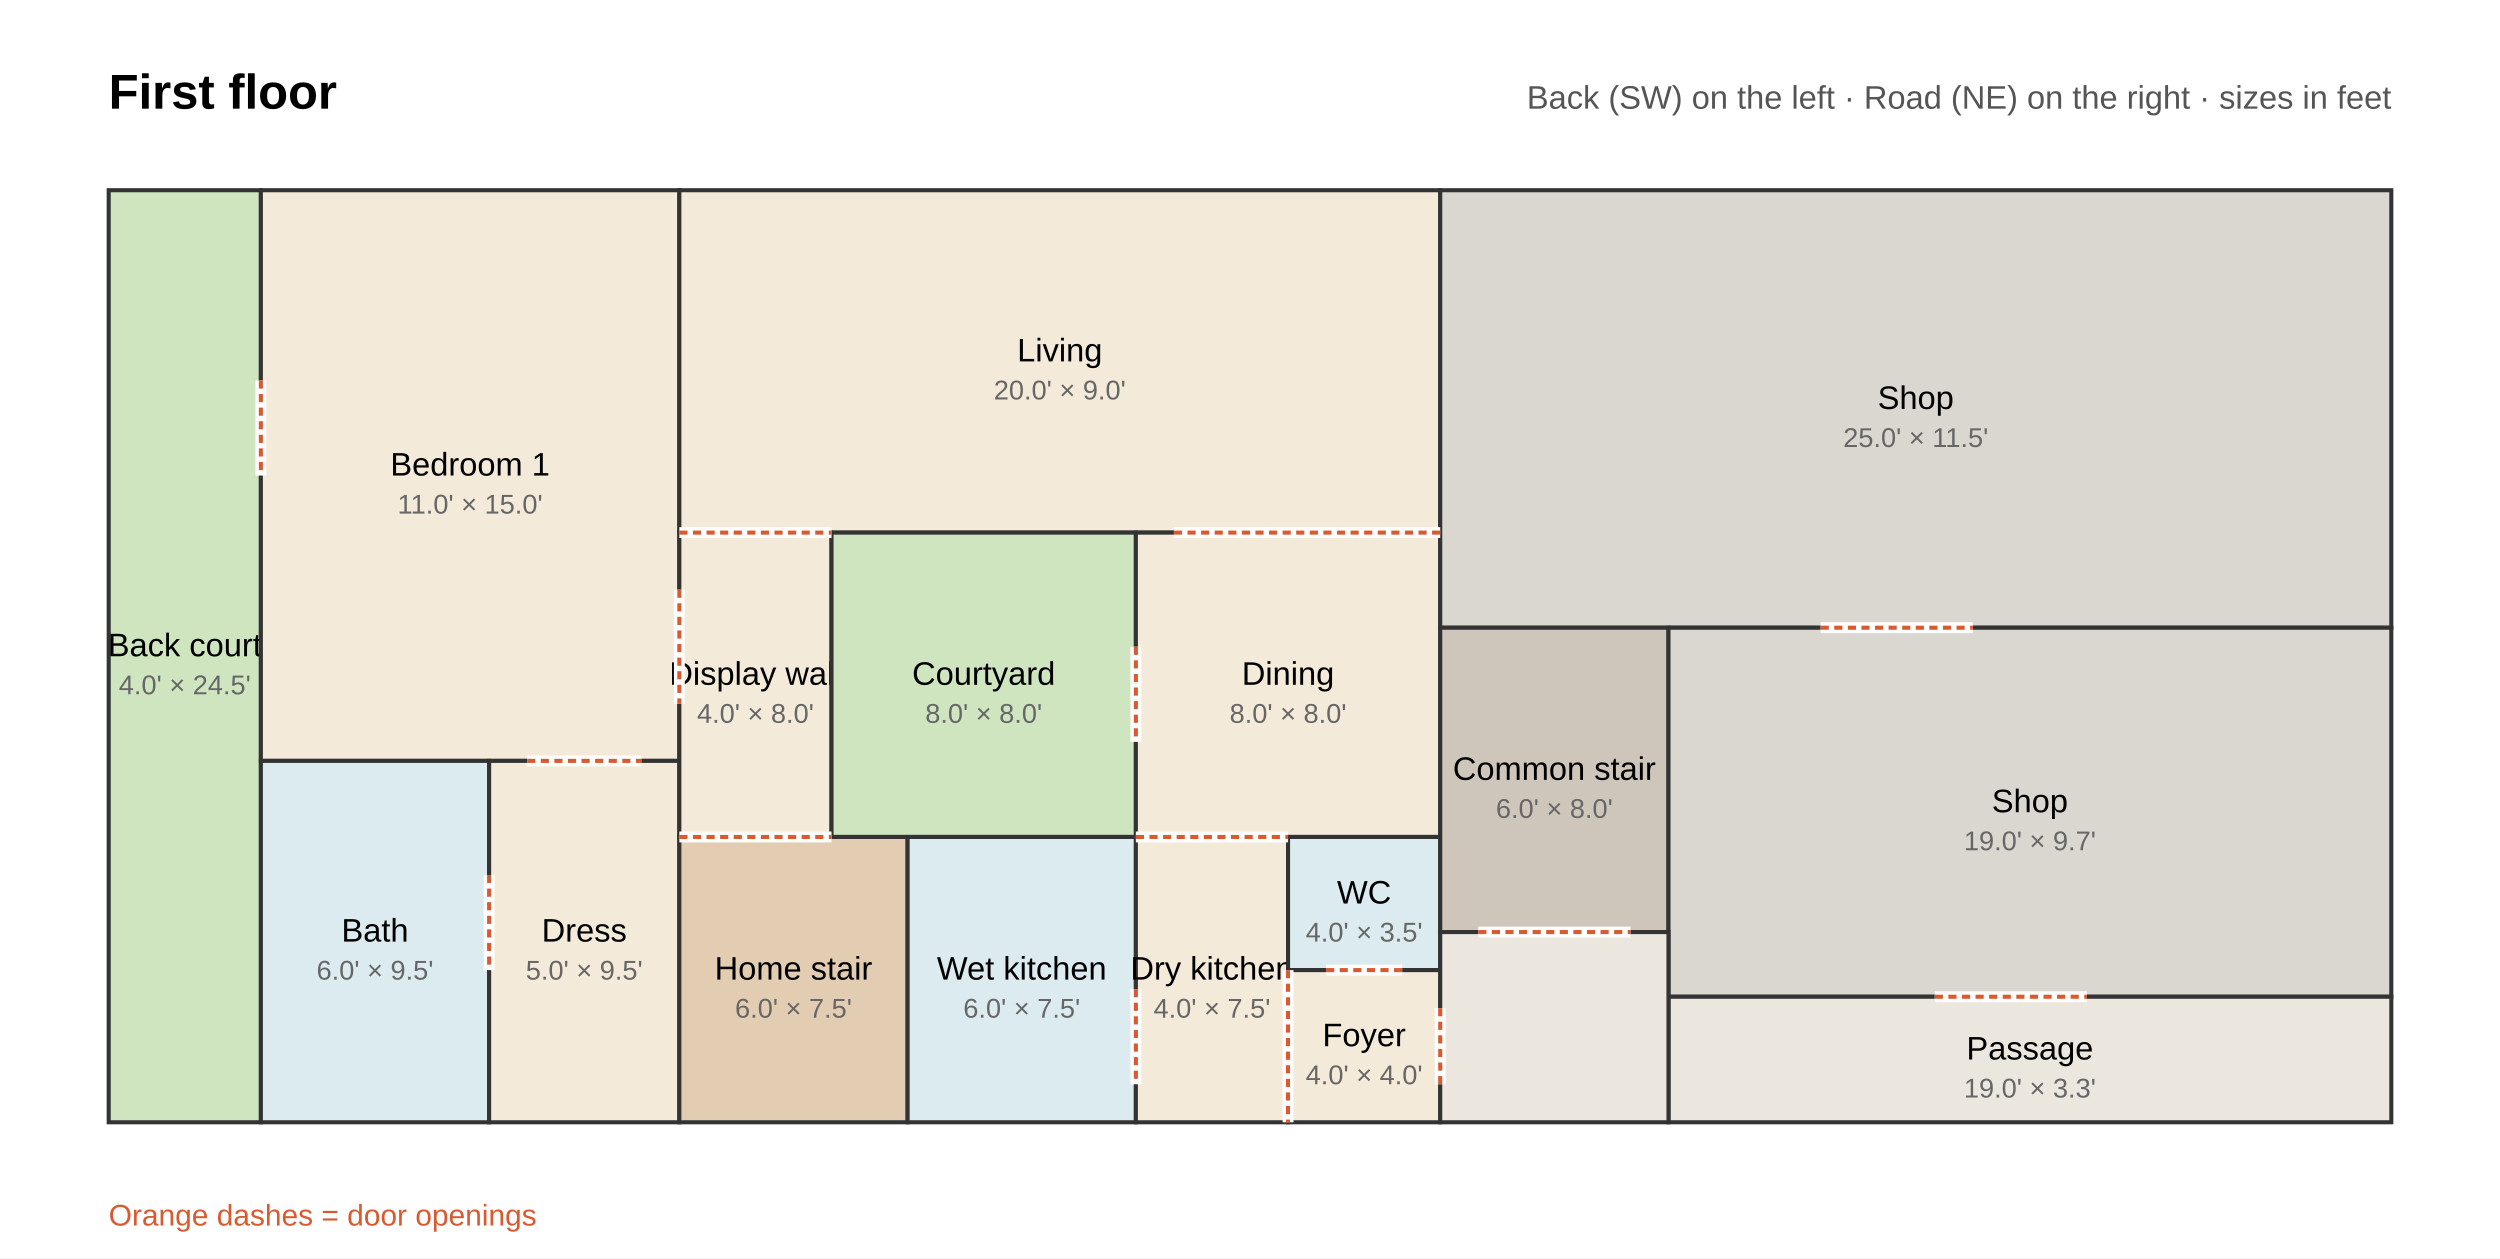
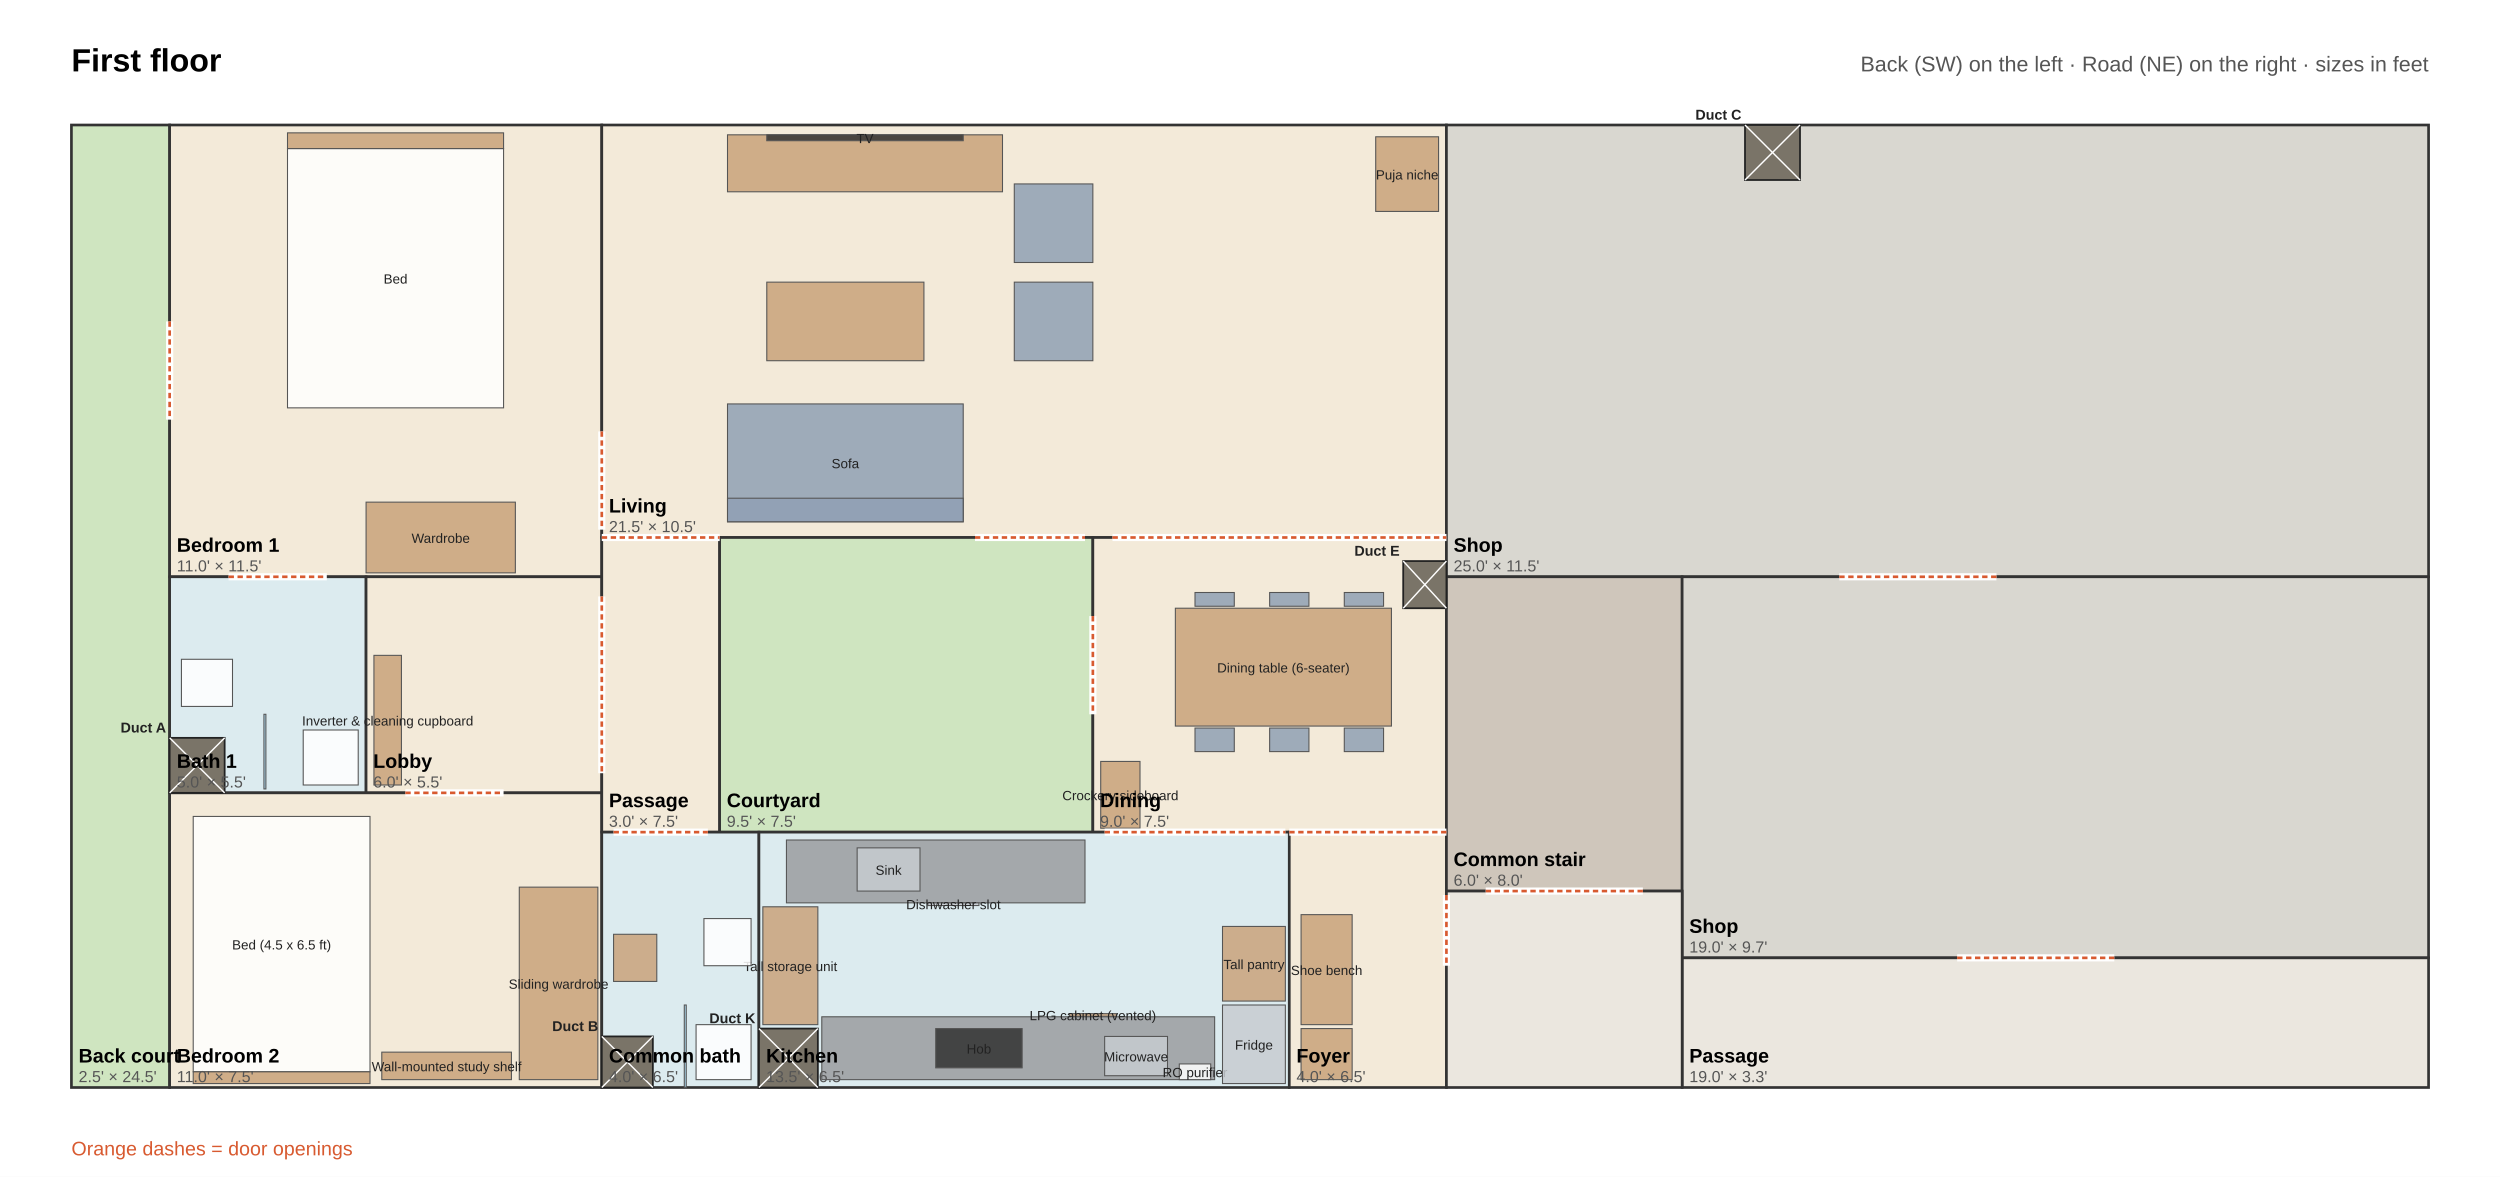
- <svg xmlns="http://www.w3.org/2000/svg" width="920" height="463" viewBox="0 0 920 463" font-family="Arial, sans-serif">
+ <svg xmlns="http://www.w3.org/2000/svg" width="1400" height="659" viewBox="0 0 1400 659" font-family="Arial, sans-serif">
  <rect width="100%" height="100%" fill="#fff" />
  <text x="40" y="40" font-size="18" font-weight="bold">First floor</text>
-   <text x="880" y="40" font-size="12" text-anchor="end" fill="#555">Back (SW) on the left · Road (NE) on the right · sizes in feet</text>
-   <line x1="40" y1="70" x2="40" y2="413" stroke="#eee" />
-   <line x1="110" y1="70" x2="110" y2="413" stroke="#eee" />
-   <line x1="180" y1="70" x2="180" y2="413" stroke="#eee" />
-   <line x1="250" y1="70" x2="250" y2="413" stroke="#eee" />
-   <line x1="320" y1="70" x2="320" y2="413" stroke="#eee" />
-   <line x1="390" y1="70" x2="390" y2="413" stroke="#eee" />
-   <line x1="460" y1="70" x2="460" y2="413" stroke="#eee" />
-   <line x1="530" y1="70" x2="530" y2="413" stroke="#eee" />
-   <line x1="600" y1="70" x2="600" y2="413" stroke="#eee" />
-   <line x1="670" y1="70" x2="670" y2="413" stroke="#eee" />
-   <line x1="740" y1="70" x2="740" y2="413" stroke="#eee" />
-   <line x1="810" y1="70" x2="810" y2="413" stroke="#eee" />
-   <line x1="880" y1="70" x2="880" y2="413" stroke="#eee" />
-   <rect x="40" y="70" width="56" height="343" fill="#cfe5c0" stroke="#333" stroke-width="1.5" />
-   <text x="68" y="241.5" font-size="12" text-anchor="middle">Back court</text>
-   <text x="68" y="255.5" font-size="10" text-anchor="middle" fill="#666">4.0' × 24.5'</text>
-   <rect x="96" y="70" width="154" height="210" fill="#f3ead9" stroke="#333" stroke-width="1.5" />
-   <text x="173" y="175" font-size="12" text-anchor="middle">Bedroom 1</text>
-   <text x="173" y="189" font-size="10" text-anchor="middle" fill="#666">11.0' × 15.0'</text>
-   <rect x="96" y="280" width="84" height="133" fill="#dcebef" stroke="#333" stroke-width="1.5" />
-   <text x="138" y="346.5" font-size="12" text-anchor="middle">Bath</text>
-   <text x="138" y="360.5" font-size="10" text-anchor="middle" fill="#666">6.0' × 9.5'</text>
-   <rect x="180" y="280" width="70" height="133" fill="#f3ead9" stroke="#333" stroke-width="1.5" />
-   <text x="215" y="346.5" font-size="12" text-anchor="middle">Dress</text>
-   <text x="215" y="360.5" font-size="10" text-anchor="middle" fill="#666">5.0' × 9.5'</text>
-   <rect x="250" y="70" width="280" height="126" fill="#f3ead9" stroke="#333" stroke-width="1.5" />
-   <text x="390" y="133" font-size="12" text-anchor="middle">Living</text>
-   <text x="390" y="147" font-size="10" text-anchor="middle" fill="#666">20.0' × 9.0'</text>
-   <rect x="250" y="196" width="56" height="112" fill="#f3ead9" stroke="#333" stroke-width="1.5" />
-   <text x="278" y="252" font-size="12" text-anchor="middle">Display wall</text>
-   <text x="278" y="266" font-size="10" text-anchor="middle" fill="#666">4.0' × 8.0'</text>
-   <rect x="306" y="196" width="112" height="112" fill="#cfe5c0" stroke="#333" stroke-width="1.5" />
-   <text x="362" y="252" font-size="12" text-anchor="middle">Courtyard</text>
-   <text x="362" y="266" font-size="10" text-anchor="middle" fill="#666">8.0' × 8.0'</text>
-   <rect x="418" y="196" width="112" height="112" fill="#f3ead9" stroke="#333" stroke-width="1.5" />
-   <text x="474" y="252" font-size="12" text-anchor="middle">Dining</text>
-   <text x="474" y="266" font-size="10" text-anchor="middle" fill="#666">8.0' × 8.0'</text>
-   <rect x="250" y="308" width="84" height="105" fill="#e2cdb3" stroke="#333" stroke-width="1.5" />
-   <text x="292" y="360.5" font-size="12" text-anchor="middle">Home stair</text>
-   <text x="292" y="374.5" font-size="10" text-anchor="middle" fill="#666">6.0' × 7.5'</text>
-   <rect x="334" y="308" width="84" height="105" fill="#dcebef" stroke="#333" stroke-width="1.5" />
-   <text x="376" y="360.5" font-size="12" text-anchor="middle">Wet kitchen</text>
-   <text x="376" y="374.5" font-size="10" text-anchor="middle" fill="#666">6.0' × 7.5'</text>
-   <rect x="418" y="308" width="56" height="105" fill="#f3ead9" stroke="#333" stroke-width="1.5" />
-   <text x="446" y="360.5" font-size="12" text-anchor="middle">Dry kitchen</text>
-   <text x="446" y="374.5" font-size="10" text-anchor="middle" fill="#666">4.0' × 7.5'</text>
-   <rect x="474" y="308" width="56" height="49" fill="#dcebef" stroke="#333" stroke-width="1.5" />
-   <text x="502" y="332.5" font-size="12" text-anchor="middle">WC</text>
-   <text x="502" y="346.5" font-size="10" text-anchor="middle" fill="#666">4.0' × 3.5'</text>
-   <rect x="474" y="357" width="56" height="56" fill="#f3ead9" stroke="#333" stroke-width="1.5" />
-   <text x="502" y="385" font-size="12" text-anchor="middle">Foyer</text>
-   <text x="502" y="399" font-size="10" text-anchor="middle" fill="#666">4.0' × 4.0'</text>
-   <rect x="530" y="70" width="350" height="161" fill="#d9d7d0" stroke="#333" stroke-width="1.5" />
-   <text x="705" y="150.5" font-size="12" text-anchor="middle">Shop</text>
-   <text x="705" y="164.5" font-size="10" text-anchor="middle" fill="#666">25.0' × 11.5'</text>
-   <rect x="530" y="231" width="84" height="112" fill="#cfc6bb" stroke="#333" stroke-width="1.5" />
-   <text x="572" y="287" font-size="12" text-anchor="middle">Common stair</text>
-   <text x="572" y="301" font-size="10" text-anchor="middle" fill="#666">6.0' × 8.0'</text>
-   <rect x="614" y="231" width="266" height="135.8" fill="#d9d7d0" stroke="#333" stroke-width="1.5" />
-   <text x="747" y="298.9" font-size="12" text-anchor="middle">Shop</text>
-   <text x="747" y="312.9" font-size="10" text-anchor="middle" fill="#666">19.0' × 9.7'</text>
-   <rect x="614" y="366.8" width="266" height="46.2" fill="#ebe7df" stroke="#333" stroke-width="1.5" />
-   <text x="747" y="389.9" font-size="12" text-anchor="middle">Passage</text>
-   <text x="747" y="403.9" font-size="10" text-anchor="middle" fill="#666">19.0' × 3.3'</text>
-   <rect x="530" y="343" width="84" height="70" fill="#ebe7df" stroke="#333" stroke-width="1.5" />
-   <line x1="530" y1="371" x2="530" y2="399" stroke="#fff" stroke-width="4" />
-   <line x1="530" y1="371" x2="530" y2="399" stroke="#d85a30" stroke-width="1.5" stroke-dasharray="3 2" />
-   <line x1="544" y1="343" x2="600" y2="343" stroke="#fff" stroke-width="4" />
-   <line x1="544" y1="343" x2="600" y2="343" stroke="#d85a30" stroke-width="1.5" stroke-dasharray="3 2" />
-   <line x1="418" y1="308" x2="474" y2="308" stroke="#fff" stroke-width="4" />
-   <line x1="418" y1="308" x2="474" y2="308" stroke="#d85a30" stroke-width="1.5" stroke-dasharray="3 2" />
-   <line x1="474" y1="357" x2="474" y2="413" stroke="#fff" stroke-width="4" />
-   <line x1="474" y1="357" x2="474" y2="413" stroke="#d85a30" stroke-width="1.5" stroke-dasharray="3 2" />
-   <line x1="250" y1="308" x2="306" y2="308" stroke="#fff" stroke-width="4" />
-   <line x1="250" y1="308" x2="306" y2="308" stroke="#d85a30" stroke-width="1.5" stroke-dasharray="3 2" />
-   <line x1="250" y1="196" x2="306" y2="196" stroke="#fff" stroke-width="4" />
-   <line x1="250" y1="196" x2="306" y2="196" stroke="#d85a30" stroke-width="1.5" stroke-dasharray="3 2" />
-   <line x1="432" y1="196" x2="530" y2="196" stroke="#fff" stroke-width="4" />
-   <line x1="432" y1="196" x2="530" y2="196" stroke="#d85a30" stroke-width="1.5" stroke-dasharray="3 2" />
-   <line x1="250" y1="217" x2="250" y2="259" stroke="#fff" stroke-width="4" />
-   <line x1="250" y1="217" x2="250" y2="259" stroke="#d85a30" stroke-width="1.5" stroke-dasharray="3 2" />
-   <line x1="712" y1="366.8" x2="768" y2="366.8" stroke="#fff" stroke-width="4" />
-   <line x1="712" y1="366.8" x2="768" y2="366.8" stroke="#d85a30" stroke-width="1.5" stroke-dasharray="3 2" />
-   <line x1="670" y1="231" x2="726" y2="231" stroke="#fff" stroke-width="4" />
-   <line x1="670" y1="231" x2="726" y2="231" stroke="#d85a30" stroke-width="1.5" stroke-dasharray="3 2" />
-   <line x1="488" y1="357" x2="516" y2="357" stroke="#fff" stroke-width="4" />
-   <line x1="488" y1="357" x2="516" y2="357" stroke="#d85a30" stroke-width="1.5" stroke-dasharray="3 2" />
-   <line x1="418" y1="364" x2="418" y2="399" stroke="#fff" stroke-width="4" />
-   <line x1="418" y1="364" x2="418" y2="399" stroke="#d85a30" stroke-width="1.5" stroke-dasharray="3 2" />
-   <line x1="418" y1="238" x2="418" y2="273" stroke="#fff" stroke-width="4" />
-   <line x1="418" y1="238" x2="418" y2="273" stroke="#d85a30" stroke-width="1.5" stroke-dasharray="3 2" />
-   <line x1="96" y1="140" x2="96" y2="175" stroke="#fff" stroke-width="4" />
-   <line x1="96" y1="140" x2="96" y2="175" stroke="#d85a30" stroke-width="1.5" stroke-dasharray="3 2" />
-   <line x1="180" y1="322" x2="180" y2="357" stroke="#fff" stroke-width="4" />
-   <line x1="180" y1="322" x2="180" y2="357" stroke="#d85a30" stroke-width="1.5" stroke-dasharray="3 2" />
-   <line x1="194" y1="280" x2="236" y2="280" stroke="#fff" stroke-width="4" />
-   <line x1="194" y1="280" x2="236" y2="280" stroke="#d85a30" stroke-width="1.5" stroke-dasharray="3 2" />
-   <text x="40" y="451" font-size="11" fill="#d85a30">Orange dashes = door openings</text>
+   <text x="1360" y="40" font-size="12" text-anchor="end" fill="#555">Back (SW) on the left · Road (NE) on the right · sizes in feet</text>
+   <line x1="40" y1="70" x2="40" y2="609" stroke="#eee" />
+   <line x1="150" y1="70" x2="150" y2="609" stroke="#eee" />
+   <line x1="260" y1="70" x2="260" y2="609" stroke="#eee" />
+   <line x1="370" y1="70" x2="370" y2="609" stroke="#eee" />
+   <line x1="480" y1="70" x2="480" y2="609" stroke="#eee" />
+   <line x1="590" y1="70" x2="590" y2="609" stroke="#eee" />
+   <line x1="700" y1="70" x2="700" y2="609" stroke="#eee" />
+   <line x1="810" y1="70" x2="810" y2="609" stroke="#eee" />
+   <line x1="920" y1="70" x2="920" y2="609" stroke="#eee" />
+   <line x1="1030" y1="70" x2="1030" y2="609" stroke="#eee" />
+   <line x1="1140" y1="70" x2="1140" y2="609" stroke="#eee" />
+   <line x1="1250" y1="70" x2="1250" y2="609" stroke="#eee" />
+   <line x1="1360" y1="70" x2="1360" y2="609" stroke="#eee" />
+   <rect x="40" y="70" width="55" height="539" fill="#cfe5c0" stroke="#333" stroke-width="1.5" />
+   <rect x="95" y="70" width="242" height="253" fill="#f3ead9" stroke="#333" stroke-width="1.5" />
+   <rect x="95" y="323" width="110" height="121" fill="#dcebef" stroke="#333" stroke-width="1.5" />
+   <rect x="205" y="323" width="132" height="121" fill="#f3ead9" stroke="#333" stroke-width="1.5" />
+   <rect x="95" y="444" width="242" height="165" fill="#f3ead9" stroke="#333" stroke-width="1.5" />
+   <rect x="337" y="70" width="473" height="231" fill="#f3ead9" stroke="#333" stroke-width="1.5" />
+   <rect x="337" y="301" width="66" height="165" fill="#f3ead9" stroke="#333" stroke-width="1.5" />
+   <rect x="403" y="301" width="209" height="165" fill="#cfe5c0" stroke="#333" stroke-width="1.5" />
+   <rect x="612" y="301" width="198" height="165" fill="#f3ead9" stroke="#333" stroke-width="1.5" />
+   <rect x="337" y="466" width="88" height="143" fill="#dcebef" stroke="#333" stroke-width="1.5" />
+   <rect x="425" y="466" width="297" height="143" fill="#dcebef" stroke="#333" stroke-width="1.5" />
+   <rect x="722" y="466" width="88" height="143" fill="#f3ead9" stroke="#333" stroke-width="1.5" />
+   <rect x="810" y="70" width="550" height="253" fill="#d9d7d0" stroke="#333" stroke-width="1.5" />
+   <rect x="810" y="323" width="132" height="176" fill="#cfc6bb" stroke="#333" stroke-width="1.5" />
+   <rect x="942" y="323" width="418" height="213.4" fill="#d9d7d0" stroke="#333" stroke-width="1.5" />
+   <rect x="942" y="536.4" width="418" height="72.6" fill="#ebe7df" stroke="#333" stroke-width="1.5" />
+   <rect x="810" y="499" width="132" height="110" fill="#ebe7df" stroke="#333" stroke-width="1.5" />
+   <rect x="407.4" y="75.5" width="154" height="31.9" fill="#c9a27a" fill-opacity="0.85" stroke="#555" stroke-width="0.6" />
+   <rect x="429.4" y="75.5" width="110" height="3.3" fill="#333" fill-opacity="0.85" stroke="#555" stroke-width="0.6" />
+   <text x="484.4" y="80.15" font-size="7.5" text-anchor="middle" fill="#222">TV</text>
+   <rect x="407.4" y="226.2" width="132" height="66" fill="#8fa0b4" fill-opacity="0.85" stroke="#555" stroke-width="0.6" />
+   <text x="473.4" y="262.2" font-size="7.5" text-anchor="middle" fill="#222">Sofa</text>
+   <rect x="407.4" y="279" width="132" height="13.2" fill="#8fa0b4" fill-opacity="0.85" stroke="#555" stroke-width="0.6" />
+   <rect x="429.4" y="158" width="88" height="44" fill="#c9a27a" fill-opacity="0.85" stroke="#555" stroke-width="0.6" />
+   <rect x="568" y="103" width="44" height="44" fill="#8fa0b4" fill-opacity="0.85" stroke="#555" stroke-width="0.6" />
+   <rect x="568" y="158" width="44" height="44" fill="#8fa0b4" fill-opacity="0.85" stroke="#555" stroke-width="0.6" />
+   <rect x="770.4" y="76.6" width="35.2" height="41.8" fill="#c9a27a" fill-opacity="0.85" stroke="#555" stroke-width="0.6" />
+   <text x="788" y="100.5" font-size="7.5" text-anchor="middle" fill="#222">Puja niche</text>
+   <rect x="658.2" y="340.6" width="121" height="66" fill="#c9a27a" fill-opacity="0.85" stroke="#555" stroke-width="0.6" />
+   <text x="718.7" y="376.6" font-size="7.5" text-anchor="middle" fill="#222">Dining table (6-seater)</text>
+   <rect x="669.2" y="331.8" width="22" height="7.7" fill="#8fa0b4" fill-opacity="0.85" stroke="#555" stroke-width="0.6" />
+   <rect x="669.2" y="407.7" width="22" height="13.2" fill="#8fa0b4" fill-opacity="0.85" stroke="#555" stroke-width="0.6" />
+   <rect x="711" y="331.8" width="22" height="7.7" fill="#8fa0b4" fill-opacity="0.85" stroke="#555" stroke-width="0.6" />
+   <rect x="711" y="407.7" width="22" height="13.2" fill="#8fa0b4" fill-opacity="0.85" stroke="#555" stroke-width="0.6" />
+   <rect x="752.8" y="331.8" width="22" height="7.7" fill="#8fa0b4" fill-opacity="0.85" stroke="#555" stroke-width="0.6" />
+   <rect x="752.8" y="407.7" width="22" height="13.2" fill="#8fa0b4" fill-opacity="0.85" stroke="#555" stroke-width="0.6" />
+   <rect x="616.4" y="426.4" width="22" height="37.4" fill="#c9a27a" fill-opacity="0.85" stroke="#555" stroke-width="0.6" />
+   <text x="627.4" y="448.1" font-size="7.5" text-anchor="middle" fill="#222">Crockery sideboard</text>
+   <rect x="728.6" y="512.2" width="28.6" height="61.6" fill="#c9a27a" fill-opacity="0.85" stroke="#555" stroke-width="0.6" />
+   <text x="742.9" y="546" font-size="7.5" text-anchor="middle" fill="#222">Shoe bench</text>
+   <rect x="728.6" y="576" width="28.6" height="28.6" fill="#c9a27a" fill-opacity="0.85" stroke="#555" stroke-width="0.6" />
+   <rect x="440.4" y="470.4" width="167.2" height="35.2" fill="#9a9c9f" fill-opacity="0.85" stroke="#555" stroke-width="0.6" />
+   <rect x="480" y="474.8" width="35.2" height="24.2" fill="#c7cbd0" fill-opacity="0.85" stroke="#555" stroke-width="0.6" />
+   <text x="497.6" y="489.9" font-size="7.5" text-anchor="middle" fill="#222">Sink</text>
+   <rect x="519.6" y="505.6" width="28.6" height="1.5" fill="#c7cbd0" fill-opacity="0.85" stroke="#555" stroke-width="0.6" />
+   <text x="533.9" y="509.15" font-size="7.5" text-anchor="middle" fill="#222">Dishwasher slot</text>
+   <rect x="460.2" y="569.4" width="220" height="35.2" fill="#9a9c9f" fill-opacity="0.85" stroke="#555" stroke-width="0.6" />
+   <rect x="524" y="576" width="48.4" height="22" fill="#333" fill-opacity="0.85" stroke="#555" stroke-width="0.6" />
+   <text x="548.2" y="590" font-size="7.5" text-anchor="middle" fill="#222">Hob</text>
+   <rect x="598.8" y="567.64" width="26.4" height="1.5" fill="#c9a27a" fill-opacity="0.85" stroke="#555" stroke-width="0.6" />
+   <text x="612" y="571.3" font-size="7.5" text-anchor="middle" fill="#222">LPG cabinet (vented)</text>
+   <rect x="618.6" y="580.4" width="35.2" height="22" fill="#c7cbd0" fill-opacity="0.85" stroke="#555" stroke-width="0.6" />
+   <text x="636.2" y="594.4" font-size="7.5" text-anchor="middle" fill="#222">Microwave</text>
+   <rect x="660.4" y="595.8" width="17.6" height="8.8" fill="#ffffff" fill-opacity="0.85" stroke="#555" stroke-width="0.6" />
+   <text x="669.2" y="603.2" font-size="7.5" text-anchor="middle" fill="#222">RO purifier</text>
+   <rect x="684.6" y="562.8" width="35.2" height="44" fill="#c7cbd0" fill-opacity="0.85" stroke="#555" stroke-width="0.6" />
+   <text x="702.2" y="587.8" font-size="7.5" text-anchor="middle" fill="#222">Fridge</text>
+   <rect x="684.6" y="518.8" width="35.2" height="41.8" fill="#c9a27a" fill-opacity="0.85" stroke="#555" stroke-width="0.6" />
+   <text x="702.2" y="542.7" font-size="7.5" text-anchor="middle" fill="#222">Tall pantry</text>
+   <rect x="427.2" y="507.8" width="30.8" height="66" fill="#c9a27a" fill-opacity="0.85" stroke="#555" stroke-width="0.6" />
+   <text x="442.6" y="543.8" font-size="7.5" text-anchor="middle" fill="#222">Tall storage unit</text>
+   <rect x="343.6" y="523.2" width="24.2" height="26.4" fill="#c9a27a" fill-opacity="0.85" stroke="#555" stroke-width="0.6" />
+   <rect x="394.2" y="514.4" width="26.4" height="26.4" fill="#ffffff" fill-opacity="0.85" stroke="#555" stroke-width="0.6" />
+   <rect x="389.8" y="573.8" width="30.8" height="30.8" fill="#ffffff" fill-opacity="0.85" stroke="#555" stroke-width="0.6" />
+   <rect x="383.2" y="562.8" width="1.1" height="46.2" fill="#9fcfe6" fill-opacity="0.85" stroke="#555" stroke-width="0.6" />
+   <rect x="161" y="83.2" width="121" height="145.2" fill="#ffffff" fill-opacity="0.85" stroke="#555" stroke-width="0.6" />
+   <text x="221.5" y="158.8" font-size="7.5" text-anchor="middle" fill="#222">Bed</text>
+   <rect x="161" y="74.4" width="121" height="8.8" fill="#c9a27a" fill-opacity="0.85" stroke="#555" stroke-width="0.6" />
+   <rect x="205" y="281.2" width="83.6" height="39.6" fill="#c9a27a" fill-opacity="0.85" stroke="#555" stroke-width="0.6" />
+   <text x="246.8" y="304" font-size="7.5" text-anchor="middle" fill="#222">Wardrobe</text>
+   <rect x="147.8" y="400" width="1.1" height="41.8" fill="#9fcfe6" fill-opacity="0.85" stroke="#555" stroke-width="0.6" />
+   <rect x="169.8" y="408.8" width="30.8" height="30.8" fill="#ffffff" fill-opacity="0.85" stroke="#555" stroke-width="0.6" />
+   <rect x="101.6" y="369.2" width="28.6" height="26.4" fill="#ffffff" fill-opacity="0.85" stroke="#555" stroke-width="0.6" />
+   <rect x="209.4" y="367" width="15.4" height="72.6" fill="#c9a27a" fill-opacity="0.85" stroke="#555" stroke-width="0.6" />
+   <text x="217.1" y="406.3" font-size="7.5" text-anchor="middle" fill="#222">Inverter &amp; cleaning cupboard</text>
+   <rect x="108.2" y="457.2" width="99" height="143" fill="#ffffff" fill-opacity="0.85" stroke="#555" stroke-width="0.6" />
+   <text x="157.7" y="531.7" font-size="7.5" text-anchor="middle" fill="#222">Bed (4.5 x 6.5 ft)</text>
+   <rect x="108.2" y="600.2" width="99" height="6.6" fill="#c9a27a" fill-opacity="0.85" stroke="#555" stroke-width="0.6" />
+   <rect x="290.8" y="496.8" width="44" height="107.8" fill="#c9a27a" fill-opacity="0.85" stroke="#555" stroke-width="0.6" />
+   <text x="312.8" y="553.7" font-size="7.5" text-anchor="middle" fill="#222">Sliding wardrobe</text>
+   <rect x="213.8" y="589.2" width="72.6" height="15.4" fill="#c9a27a" fill-opacity="0.85" stroke="#555" stroke-width="0.6" />
+   <text x="250.1" y="599.9" font-size="7.5" text-anchor="middle" fill="#222">Wall-mounted study shelf</text>
+   <rect x="95" y="413.2" width="30.8" height="30.8" fill="#7a7468" stroke="#222" stroke-width="1" />
+   <line x1="95" y1="413.2" x2="125.8" y2="444" stroke="#fff" stroke-width="0.8" />
+   <line x1="125.8" y1="413.2" x2="95" y2="444" stroke="#fff" stroke-width="0.8" />
+   <text x="93" y="410.2" font-size="8" text-anchor="end" fill="#222" font-weight="bold">Duct A</text>
+   <rect x="337" y="580.4" width="28.6" height="28.6" fill="#7a7468" stroke="#222" stroke-width="1" />
+   <line x1="337" y1="580.4" x2="365.6" y2="609" stroke="#fff" stroke-width="0.8" />
+   <line x1="365.6" y1="580.4" x2="337" y2="609" stroke="#fff" stroke-width="0.8" />
+   <text x="335" y="577.4" font-size="8" text-anchor="end" fill="#222" font-weight="bold">Duct B</text>
+   <rect x="425" y="576" width="33" height="33" fill="#7a7468" stroke="#222" stroke-width="1" />
+   <line x1="425" y1="576" x2="458" y2="609" stroke="#fff" stroke-width="0.8" />
+   <line x1="458" y1="576" x2="425" y2="609" stroke="#fff" stroke-width="0.8" />
+   <text x="423" y="573" font-size="8" text-anchor="end" fill="#222" font-weight="bold">Duct K</text>
+   <rect x="977.2" y="70" width="30.8" height="30.8" fill="#7a7468" stroke="#222" stroke-width="1" />
+   <line x1="977.2" y1="70" x2="1008" y2="100.8" stroke="#fff" stroke-width="0.8" />
+   <line x1="1008" y1="70" x2="977.2" y2="100.8" stroke="#fff" stroke-width="0.8" />
+   <text x="975.2" y="67" font-size="8" text-anchor="end" fill="#222" font-weight="bold">Duct C</text>
+   <rect x="785.8" y="314.2" width="24.2" height="26.4" fill="#7a7468" stroke="#222" stroke-width="1" />
+   <line x1="785.8" y1="314.2" x2="810" y2="340.6" stroke="#fff" stroke-width="0.8" />
+   <line x1="810" y1="314.2" x2="785.8" y2="340.6" stroke="#fff" stroke-width="0.8" />
+   <text x="783.8" y="311.2" font-size="8" text-anchor="end" fill="#222" font-weight="bold">Duct E</text>
+   <line x1="810" y1="501.2" x2="810" y2="540.8" stroke="#fff" stroke-width="4" />
+   <line x1="810" y1="501.2" x2="810" y2="540.8" stroke="#d85a30" stroke-width="1.5" stroke-dasharray="3 2" />
+   <line x1="832" y1="499" x2="920" y2="499" stroke="#fff" stroke-width="4" />
+   <line x1="832" y1="499" x2="920" y2="499" stroke="#d85a30" stroke-width="1.5" stroke-dasharray="3 2" />
+   <line x1="722" y1="466" x2="810" y2="466" stroke="#fff" stroke-width="4" />
+   <line x1="722" y1="466" x2="810" y2="466" stroke="#d85a30" stroke-width="1.5" stroke-dasharray="3 2" />
+   <line x1="337" y1="301" x2="403" y2="301" stroke="#fff" stroke-width="4" />
+   <line x1="337" y1="301" x2="403" y2="301" stroke="#d85a30" stroke-width="1.5" stroke-dasharray="3 2" />
+   <line x1="623" y1="301" x2="810" y2="301" stroke="#fff" stroke-width="4" />
+   <line x1="623" y1="301" x2="810" y2="301" stroke="#d85a30" stroke-width="1.5" stroke-dasharray="3 2" />
+   <line x1="546" y1="301" x2="607.6" y2="301" stroke="#fff" stroke-width="4" />
+   <line x1="546" y1="301" x2="607.6" y2="301" stroke="#d85a30" stroke-width="1.5" stroke-dasharray="3 2" />
+   <line x1="618.6" y1="466" x2="719.8" y2="466" stroke="#fff" stroke-width="4" />
+   <line x1="618.6" y1="466" x2="719.8" y2="466" stroke="#d85a30" stroke-width="1.5" stroke-dasharray="3 2" />
+   <line x1="612" y1="345" x2="612" y2="400" stroke="#fff" stroke-width="4" />
+   <line x1="612" y1="345" x2="612" y2="400" stroke="#d85a30" stroke-width="1.5" stroke-dasharray="3 2" />
+   <line x1="95" y1="180" x2="95" y2="235" stroke="#fff" stroke-width="4" />
+   <line x1="95" y1="180" x2="95" y2="235" stroke="#d85a30" stroke-width="1.5" stroke-dasharray="3 2" />
+   <line x1="337" y1="241.6" x2="337" y2="296.6" stroke="#fff" stroke-width="4" />
+   <line x1="337" y1="241.6" x2="337" y2="296.6" stroke="#d85a30" stroke-width="1.5" stroke-dasharray="3 2" />
+   <line x1="128" y1="323" x2="183" y2="323" stroke="#fff" stroke-width="4" />
+   <line x1="128" y1="323" x2="183" y2="323" stroke="#d85a30" stroke-width="1.5" stroke-dasharray="3 2" />
+   <line x1="337" y1="334" x2="337" y2="433" stroke="#fff" stroke-width="4" />
+   <line x1="337" y1="334" x2="337" y2="433" stroke="#d85a30" stroke-width="1.5" stroke-dasharray="3 2" />
+   <line x1="227" y1="444" x2="282" y2="444" stroke="#fff" stroke-width="4" />
+   <line x1="227" y1="444" x2="282" y2="444" stroke="#d85a30" stroke-width="1.5" stroke-dasharray="3 2" />
+   <line x1="343.6" y1="466" x2="396.4" y2="466" stroke="#fff" stroke-width="4" />
+   <line x1="343.6" y1="466" x2="396.4" y2="466" stroke="#d85a30" stroke-width="1.5" stroke-dasharray="3 2" />
+   <line x1="1096" y1="536.4" x2="1184" y2="536.4" stroke="#fff" stroke-width="4" />
+   <line x1="1096" y1="536.4" x2="1184" y2="536.4" stroke="#d85a30" stroke-width="1.5" stroke-dasharray="3 2" />
+   <line x1="1030" y1="323" x2="1118" y2="323" stroke="#fff" stroke-width="4" />
+   <line x1="1030" y1="323" x2="1118" y2="323" stroke="#d85a30" stroke-width="1.5" stroke-dasharray="3 2" />
+   <text x="44" y="595" font-size="11" font-weight="bold">Back court</text>
+   <text x="44" y="606" font-size="9" fill="#555">2.5' × 24.5'</text>
+   <text x="99" y="309" font-size="11" font-weight="bold">Bedroom 1</text>
+   <text x="99" y="320" font-size="9" fill="#555">11.0' × 11.5'</text>
+   <text x="99" y="430" font-size="11" font-weight="bold">Bath 1</text>
+   <text x="99" y="441" font-size="9" fill="#555">5.0' × 5.5'</text>
+   <text x="209" y="430" font-size="11" font-weight="bold">Lobby</text>
+   <text x="209" y="441" font-size="9" fill="#555">6.0' × 5.5'</text>
+   <text x="99" y="595" font-size="11" font-weight="bold">Bedroom 2</text>
+   <text x="99" y="606" font-size="9" fill="#555">11.0' × 7.5'</text>
+   <text x="341" y="287" font-size="11" font-weight="bold">Living</text>
+   <text x="341" y="298" font-size="9" fill="#555">21.5' × 10.5'</text>
+   <text x="341" y="452" font-size="11" font-weight="bold">Passage</text>
+   <text x="341" y="463" font-size="9" fill="#555">3.0' × 7.5'</text>
+   <text x="407" y="452" font-size="11" font-weight="bold">Courtyard</text>
+   <text x="407" y="463" font-size="9" fill="#555">9.5' × 7.5'</text>
+   <text x="616" y="452" font-size="11" font-weight="bold">Dining</text>
+   <text x="616" y="463" font-size="9" fill="#555">9.0' × 7.5'</text>
+   <text x="341" y="595" font-size="11" font-weight="bold">Common bath</text>
+   <text x="341" y="606" font-size="9" fill="#555">4.0' × 6.5'</text>
+   <text x="429" y="595" font-size="11" font-weight="bold">Kitchen</text>
+   <text x="429" y="606" font-size="9" fill="#555">13.5' × 6.5'</text>
+   <text x="726" y="595" font-size="11" font-weight="bold">Foyer</text>
+   <text x="726" y="606" font-size="9" fill="#555">4.0' × 6.5'</text>
+   <text x="814" y="309" font-size="11" font-weight="bold">Shop</text>
+   <text x="814" y="320" font-size="9" fill="#555">25.0' × 11.5'</text>
+   <text x="814" y="485" font-size="11" font-weight="bold">Common stair</text>
+   <text x="814" y="496" font-size="9" fill="#555">6.0' × 8.0'</text>
+   <text x="946" y="522.4" font-size="11" font-weight="bold">Shop</text>
+   <text x="946" y="533.4" font-size="9" fill="#555">19.0' × 9.7'</text>
+   <text x="946" y="595" font-size="11" font-weight="bold">Passage</text>
+   <text x="946" y="606" font-size="9" fill="#555">19.0' × 3.3'</text>
+   <text x="40" y="647" font-size="11" fill="#d85a30">Orange dashes = door openings</text>
</svg>
